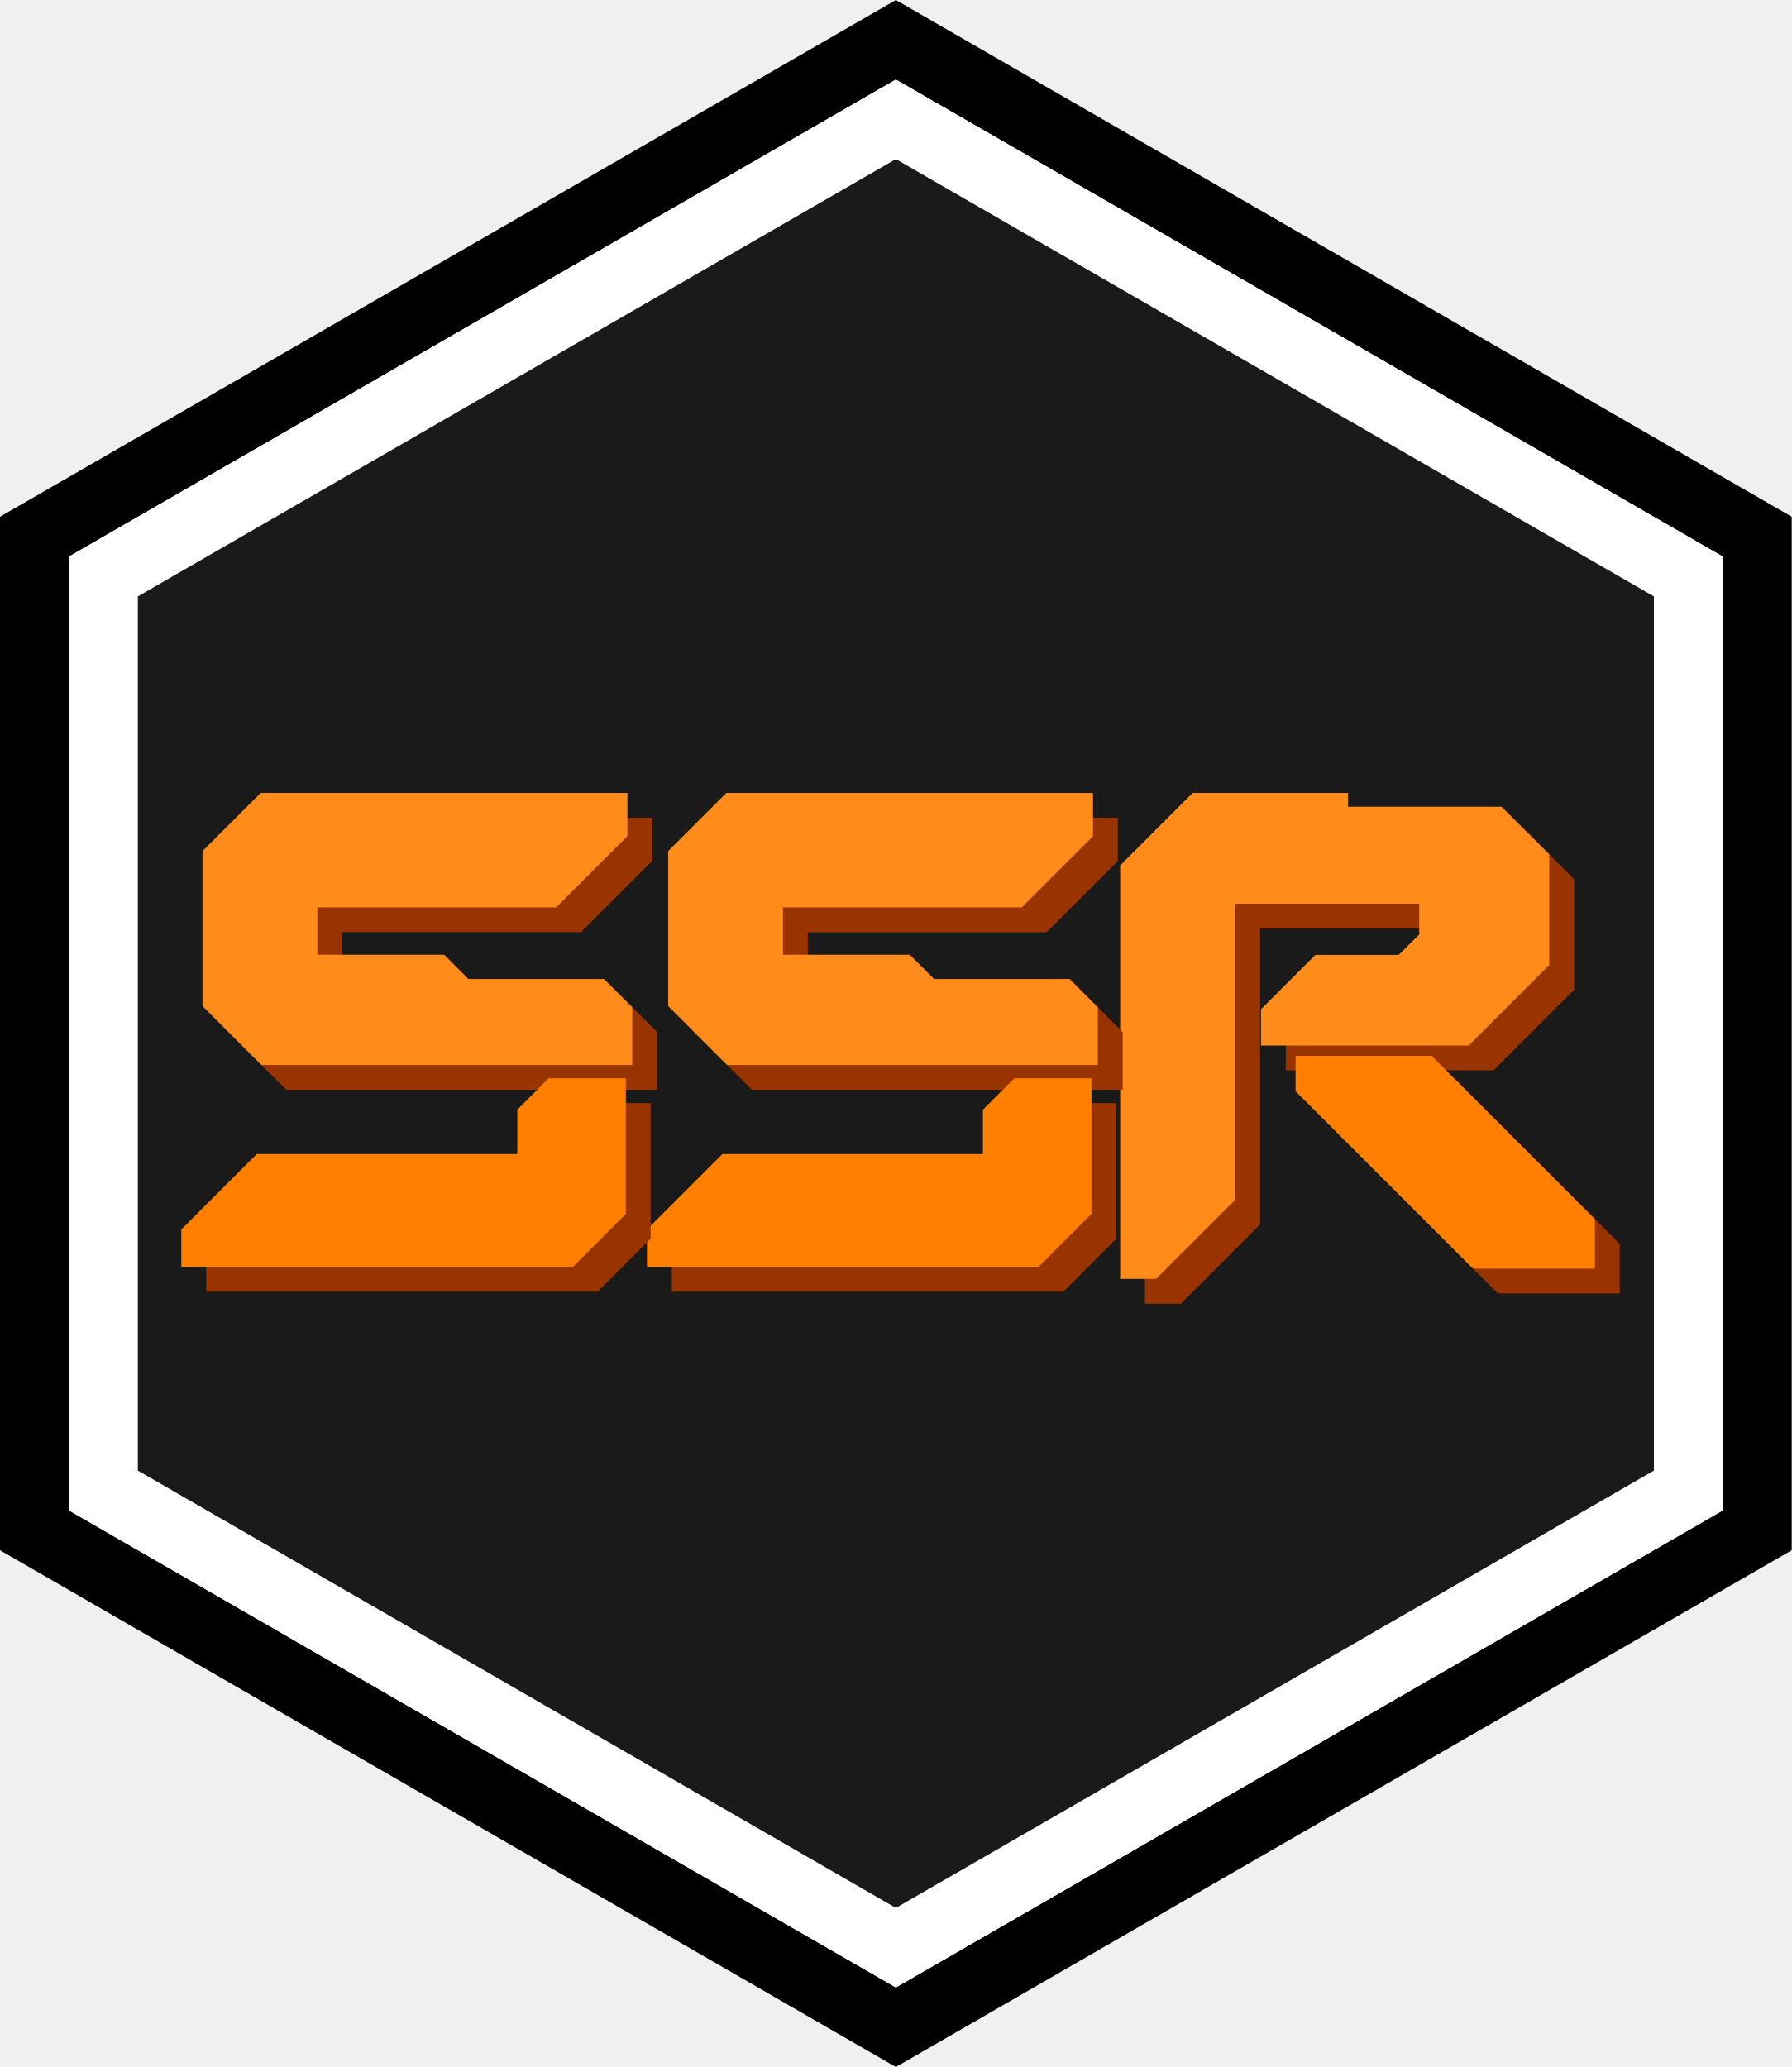
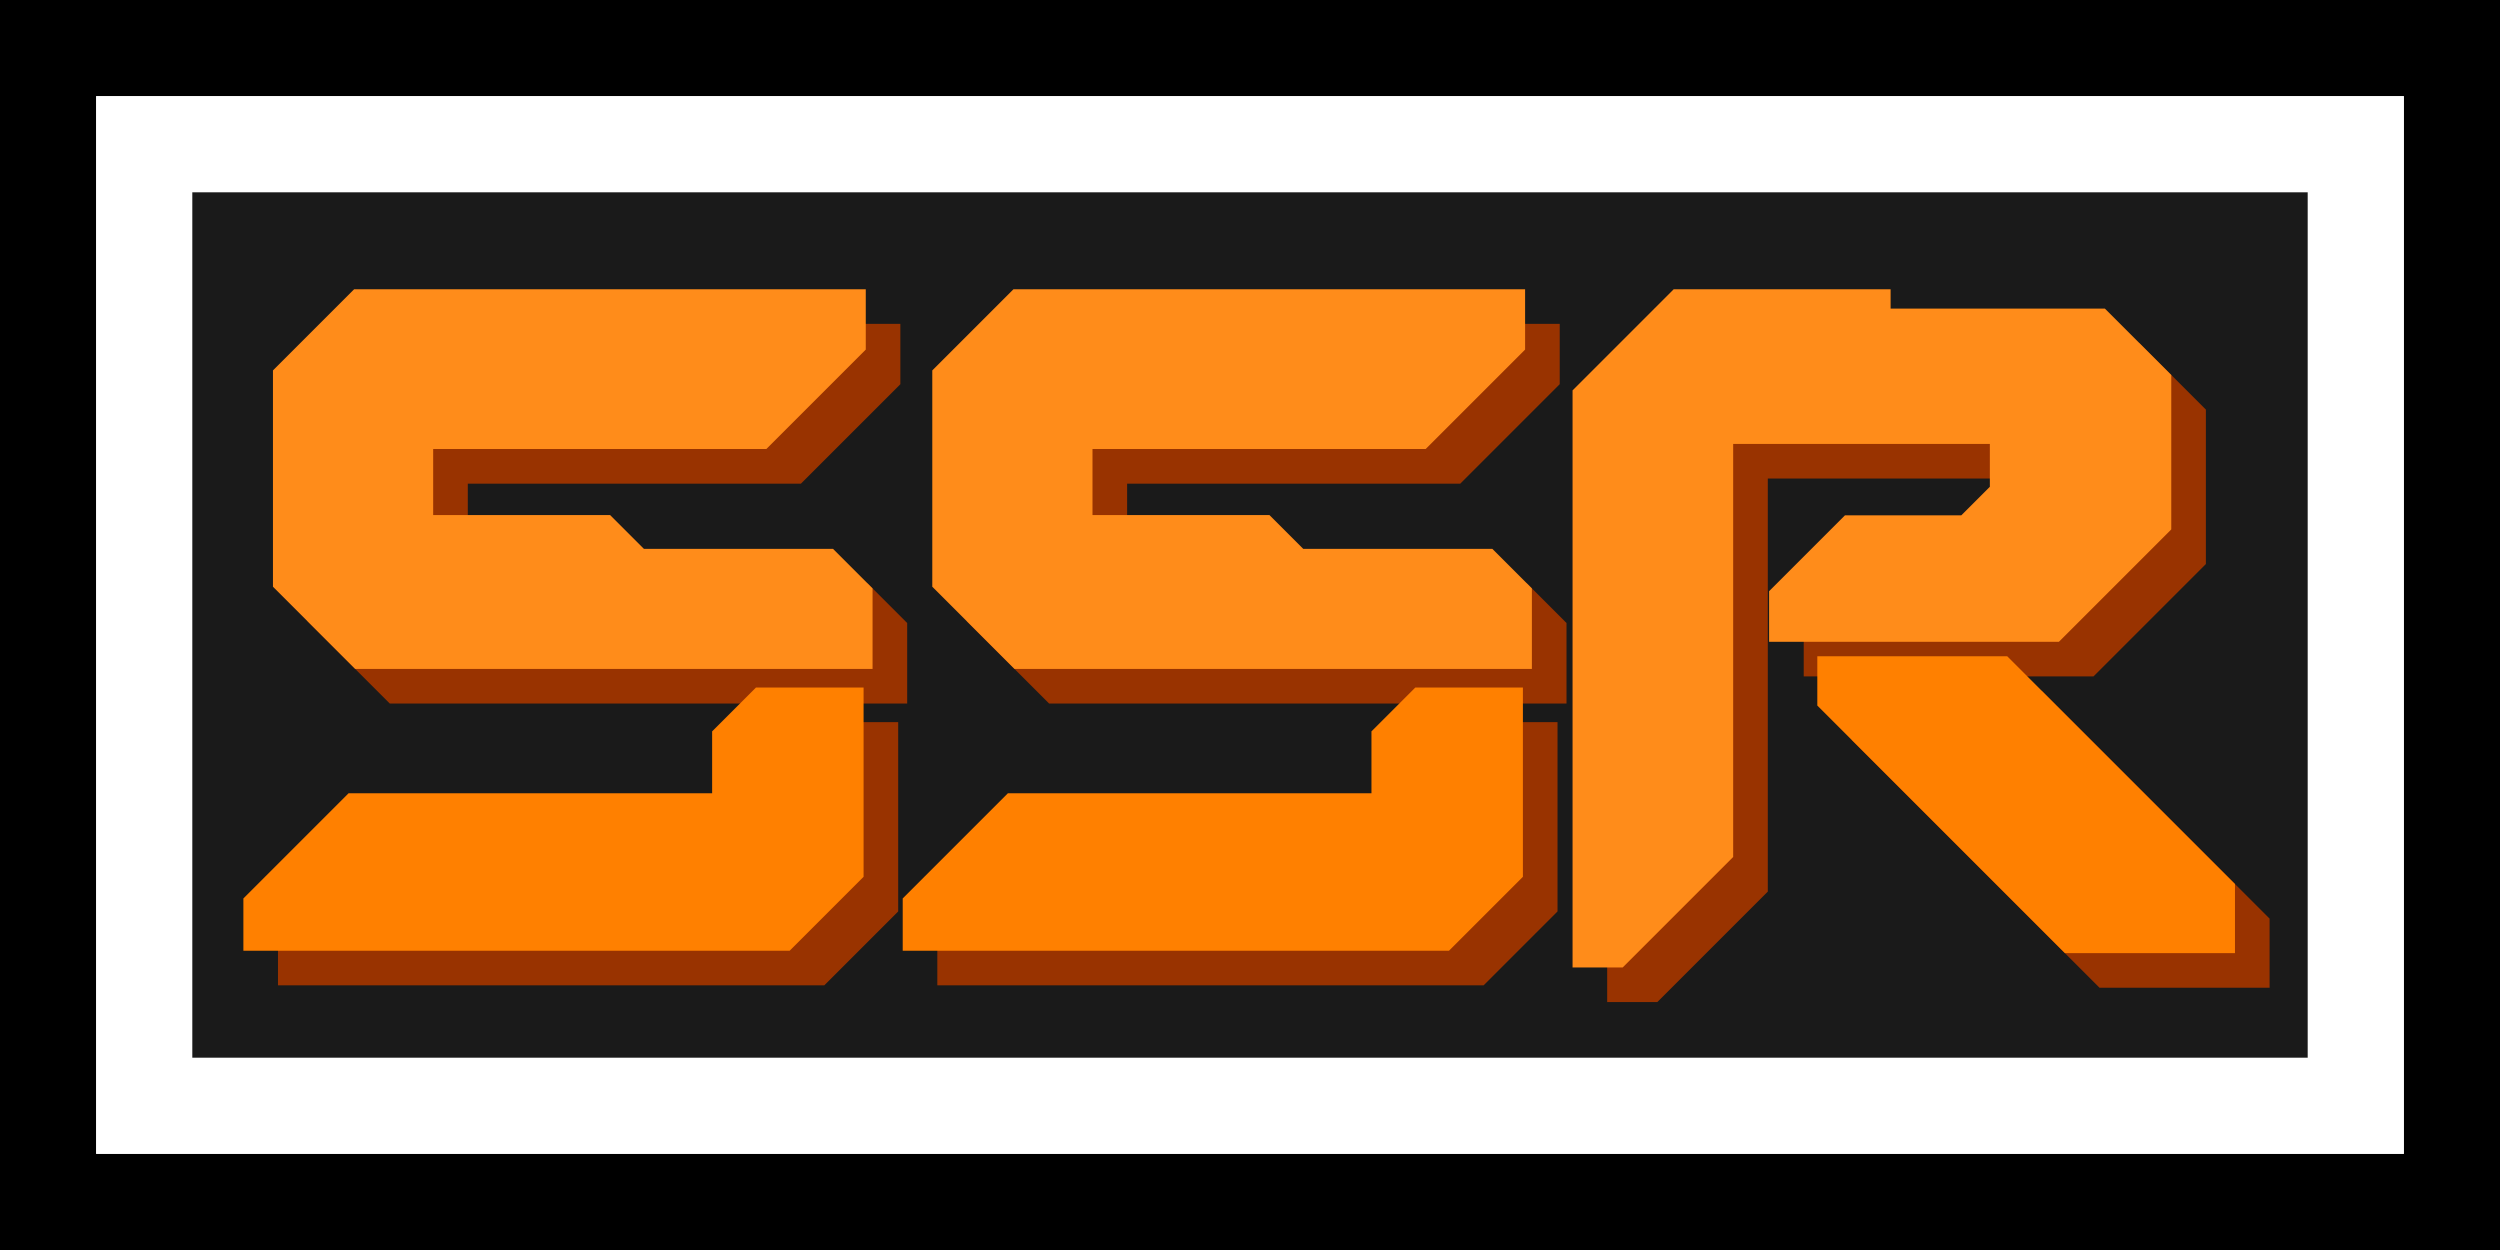
- <svg xmlns="http://www.w3.org/2000/svg" viewBox="0 0 130 150" version="1.1" id="svg1" width="130" height="150" xml:space="preserve">
+ <svg xmlns="http://www.w3.org/2000/svg" viewBox="0 0 130 65" version="1.1" id="svg1" width="130" height="65" xml:space="preserve">
  <defs id="defs1" />
-   <path id="frame-out" style="fill:none;stroke:#000000;stroke-width:5;stroke-linecap:square;stroke-linejoin:miter;stroke-dasharray:none;stroke-opacity:1" d="M 127.5,111.057 65,147.114 2.5,111.057 V 38.943 L 65,2.886 127.5,38.943 Z" />
-   <path id="frame-in" style="fill:#1a1a1a;fill-opacity:1;stroke:#ffffff;stroke-width:5;stroke-linecap:square;stroke-linejoin:miter;stroke-dasharray:none;stroke-opacity:1" d="m 7.5,41.838 c 0,22.108 0,44.216 0,66.324 19.167,11.06 38.333,22.12 57.5,33.18 19.167,-11.06 38.333,-22.12 57.5,-33.18 0,-22.108 0,-44.216 0,-66.324 C 103.333,30.778 84.167,19.718 65,8.658 45.833,19.718 26.667,30.778 7.5,41.838 Z" />
-   <g id="content">
-     <path style="opacity:1;fill:#993300;fill-opacity:1;stroke:none;stroke-width:5;stroke-linecap:square;stroke-linejoin:bevel" d="m 95.8,78.425 h 9.875 l 11.844,11.844 v 3.594 h -8.844 l -12.875,-12.875 z" id="R4" />
-     <path style="opacity:1;fill:#993300;fill-opacity:1;stroke:none;stroke-width:5;stroke-linecap:square;stroke-linejoin:bevel" d="M 88.332,59.341 83.073,64.6 v 30.008 h 2.607 l 5.745,-5.745 V 67.384 h 13.347 v 2.228 l -1.486,1.486 h -6.049 l -3.944,3.944 v 2.632 h 15.069 l 5.844,-5.844 v -8.031 l -3.453,-3.453 H 99.612 v -1.006 z" id="R3" />
-     <path style="opacity:1;fill:#ff8000;stroke:none;stroke-width:5;stroke-linecap:square;stroke-linejoin:bevel;fill-opacity:1" d="m 94,76.625 h 9.875 l 11.844,11.844 v 3.594 H 106.875 l -12.875,-12.875 z" id="R2" />
-     <path style="opacity:1;fill:#ff8c1a;stroke:none;stroke-width:5;stroke-linecap:square;stroke-linejoin:bevel;fill-opacity:1" d="m 86.532,57.541 -5.259,5.259 v 30.008 h 2.607 l 5.745,-5.745 V 65.584 h 13.347 v 2.228 l -1.486,1.486 h -6.049 l -3.944,3.944 v 2.632 H 106.562 l 5.844,-5.844 v -8.031 l -3.453,-3.453 H 97.813 V 57.541 Z" id="R1" />
+   <path id="frame-out" style="fill:none;stroke:#000000;stroke-width:5;stroke-linecap:square;stroke-linejoin:miter;stroke-dasharray:none;stroke-opacity:1" d="M 127.5,62.5 H 2.5 v -60 h 125 z" />
+   <path id="frame-in" style="fill:#1a1a1a;stroke:#ffffff;stroke-width:5;stroke-linecap:square;stroke-linejoin:miter;stroke-dasharray:none;stroke-opacity:1" d="M 7.5,57.5 H 122.5 V 7.5 H 7.5 Z" />
+   <g id="content" transform="translate(0,-42.5)">
+     <path style="opacity:1;fill:#993300;fill-opacity:1;stroke:none;stroke-width:5;stroke-linecap:square;stroke-linejoin:bevel" d="m 96.3,78.425 h 9.875 l 11.844,11.844 v 3.594 h -8.844 l -12.875,-12.875 z" id="R4" />
+     <path style="opacity:1;fill:#993300;fill-opacity:1;stroke:none;stroke-width:5;stroke-linecap:square;stroke-linejoin:bevel" d="m 88.832,59.341 -5.259,5.259 v 30.008 h 2.607 l 5.745,-5.745 V 67.384 h 13.347 v 2.228 l -1.486,1.486 h -6.049 l -3.944,3.944 v 2.632 h 15.069 l 5.844,-5.844 v -8.031 l -3.453,-3.453 h -11.141 v -1.006 z" id="R3" />
+     <path style="opacity:1;fill:#ff8000;fill-opacity:1;stroke:none;stroke-width:5;stroke-linecap:square;stroke-linejoin:bevel" d="m 94.5,76.625 h 9.875 l 11.844,11.844 v 3.594 h -8.844 l -12.875,-12.875 z" id="R2" />
+     <path style="opacity:1;fill:#ff8c1a;fill-opacity:1;stroke:none;stroke-width:5;stroke-linecap:square;stroke-linejoin:bevel" d="M 87.032,57.541 81.773,62.8 v 30.008 h 2.607 l 5.745,-5.745 V 65.584 h 13.347 v 2.228 l -1.486,1.486 h -6.049 l -3.944,3.944 v 2.632 h 15.069 l 5.844,-5.844 v -8.031 l -3.453,-3.453 H 98.312 V 57.541 Z" id="R1" />
    <path style="fill:#993300;fill-opacity:1;stroke:none;stroke-width:5;stroke-linecap:square;stroke-linejoin:bevel" d="m 75.397,80.05 -2.281,2.281 v 3.219 h -18.906 l -5.469,5.469 v 2.719 h 28.406 l 3.844,-3.844 v -9.844 z" id="S2-4" />
    <path style="fill:#993300;fill-opacity:1;stroke:none;stroke-width:5;stroke-linecap:square;stroke-linejoin:bevel" d="M 81.105,59.341 H 54.5 l -4.221,4.221 v 11.247 l 4.276,4.276 H 81.458 V 74.897 L 79.403,72.842 H 69.57 L 67.813,71.086 H 58.61 V 67.65 H 75.934 L 81.105,62.479 Z" id="S2-3" />
    <path style="fill:#ff8000;fill-opacity:1;stroke:none;stroke-width:5;stroke-linecap:square;stroke-linejoin:bevel" d="m 73.597,78.25 -2.281,2.281 v 3.219 H 52.41 l -5.469,5.469 v 2.719 H 75.347 L 79.191,88.094 v -9.844 z" id="S2-2" />
    <path style="fill:#ff8c1a;fill-opacity:1;stroke:none;stroke-width:5;stroke-linecap:square;stroke-linejoin:bevel" d="M 79.305,57.541 H 52.7 l -4.221,4.221 v 11.247 l 4.276,4.276 H 79.658 V 73.097 L 77.603,71.042 H 67.77 L 66.013,69.285 H 56.81 V 65.849 h 17.324 l 5.171,-5.171 z" id="S2-1" />
-     <path style="opacity:1;fill:#993300;fill-opacity:1;stroke:none;stroke-width:5;stroke-linecap:square;stroke-linejoin:bevel" d="m 41.612,80.05 -2.281,2.281 v 3.219 H 20.425 l -5.469,5.469 v 2.719 h 28.406 l 3.844,-3.844 v -9.844 z" id="S1-4" />
-     <path style="opacity:1;fill:#993300;fill-opacity:1;stroke:none;stroke-width:5;stroke-linecap:square;stroke-linejoin:bevel" d="M 47.32,59.341 H 20.715 l -4.221,4.221 v 11.247 l 4.276,4.276 H 47.673 V 74.897 L 45.618,72.842 H 35.785 l -1.757,-1.757 h -9.203 v -3.436 h 17.324 l 5.171,-5.171 z" id="S1-3" />
-     <path style="opacity:1;fill:#ff8000;stroke:none;stroke-width:5;stroke-linecap:square;stroke-linejoin:bevel;fill-opacity:1" d="m 39.812,78.25 -2.281,2.281 v 3.219 H 18.625 l -5.469,5.469 v 2.719 H 41.562 l 3.844,-3.844 v -9.844 z" id="S1-2" />
-     <path style="opacity:1;fill:#ff8c1a;stroke:none;stroke-width:5;stroke-linecap:square;stroke-linejoin:bevel;fill-opacity:1" d="M 45.52,57.541 H 18.915 l -4.221,4.221 v 11.247 l 4.276,4.276 H 45.874 V 73.097 L 43.819,71.042 H 33.985 L 32.229,69.285 H 23.025 V 65.849 H 40.349 L 45.52,60.679 Z" id="S1-1" />
+     <path style="opacity:1;fill:#993300;fill-opacity:1;stroke:none;stroke-width:5;stroke-linecap:square;stroke-linejoin:bevel" d="m 41.112,80.05 -2.281,2.281 v 3.219 H 19.924 l -5.469,5.469 v 2.719 H 42.862 l 3.844,-3.844 v -9.844 z" id="S1-4" />
+     <path style="opacity:1;fill:#993300;fill-opacity:1;stroke:none;stroke-width:5;stroke-linecap:square;stroke-linejoin:bevel" d="M 46.819,59.341 H 20.215 l -4.221,4.221 v 11.247 l 4.276,4.276 H 47.173 V 74.897 L 45.118,72.842 H 35.285 L 33.528,71.086 H 24.325 V 67.65 H 41.649 L 46.819,62.479 Z" id="S1-3" />
+     <path style="opacity:1;fill:#ff8000;fill-opacity:1;stroke:none;stroke-width:5;stroke-linecap:square;stroke-linejoin:bevel" d="m 39.312,78.25 -2.281,2.281 v 3.219 H 18.125 l -5.469,5.469 v 2.719 h 28.406 l 3.844,-3.844 v -9.844 z" id="S1-2" />
+     <path style="opacity:1;fill:#ff8c1a;fill-opacity:1;stroke:none;stroke-width:5;stroke-linecap:square;stroke-linejoin:bevel" d="M 45.02,57.541 H 18.415 l -4.221,4.221 v 11.247 l 4.276,4.276 H 45.373 V 73.097 L 43.318,71.042 H 33.485 L 31.728,69.285 H 22.525 V 65.849 h 17.324 l 5.171,-5.171 z" id="S1-1" />
  </g>
</svg>
